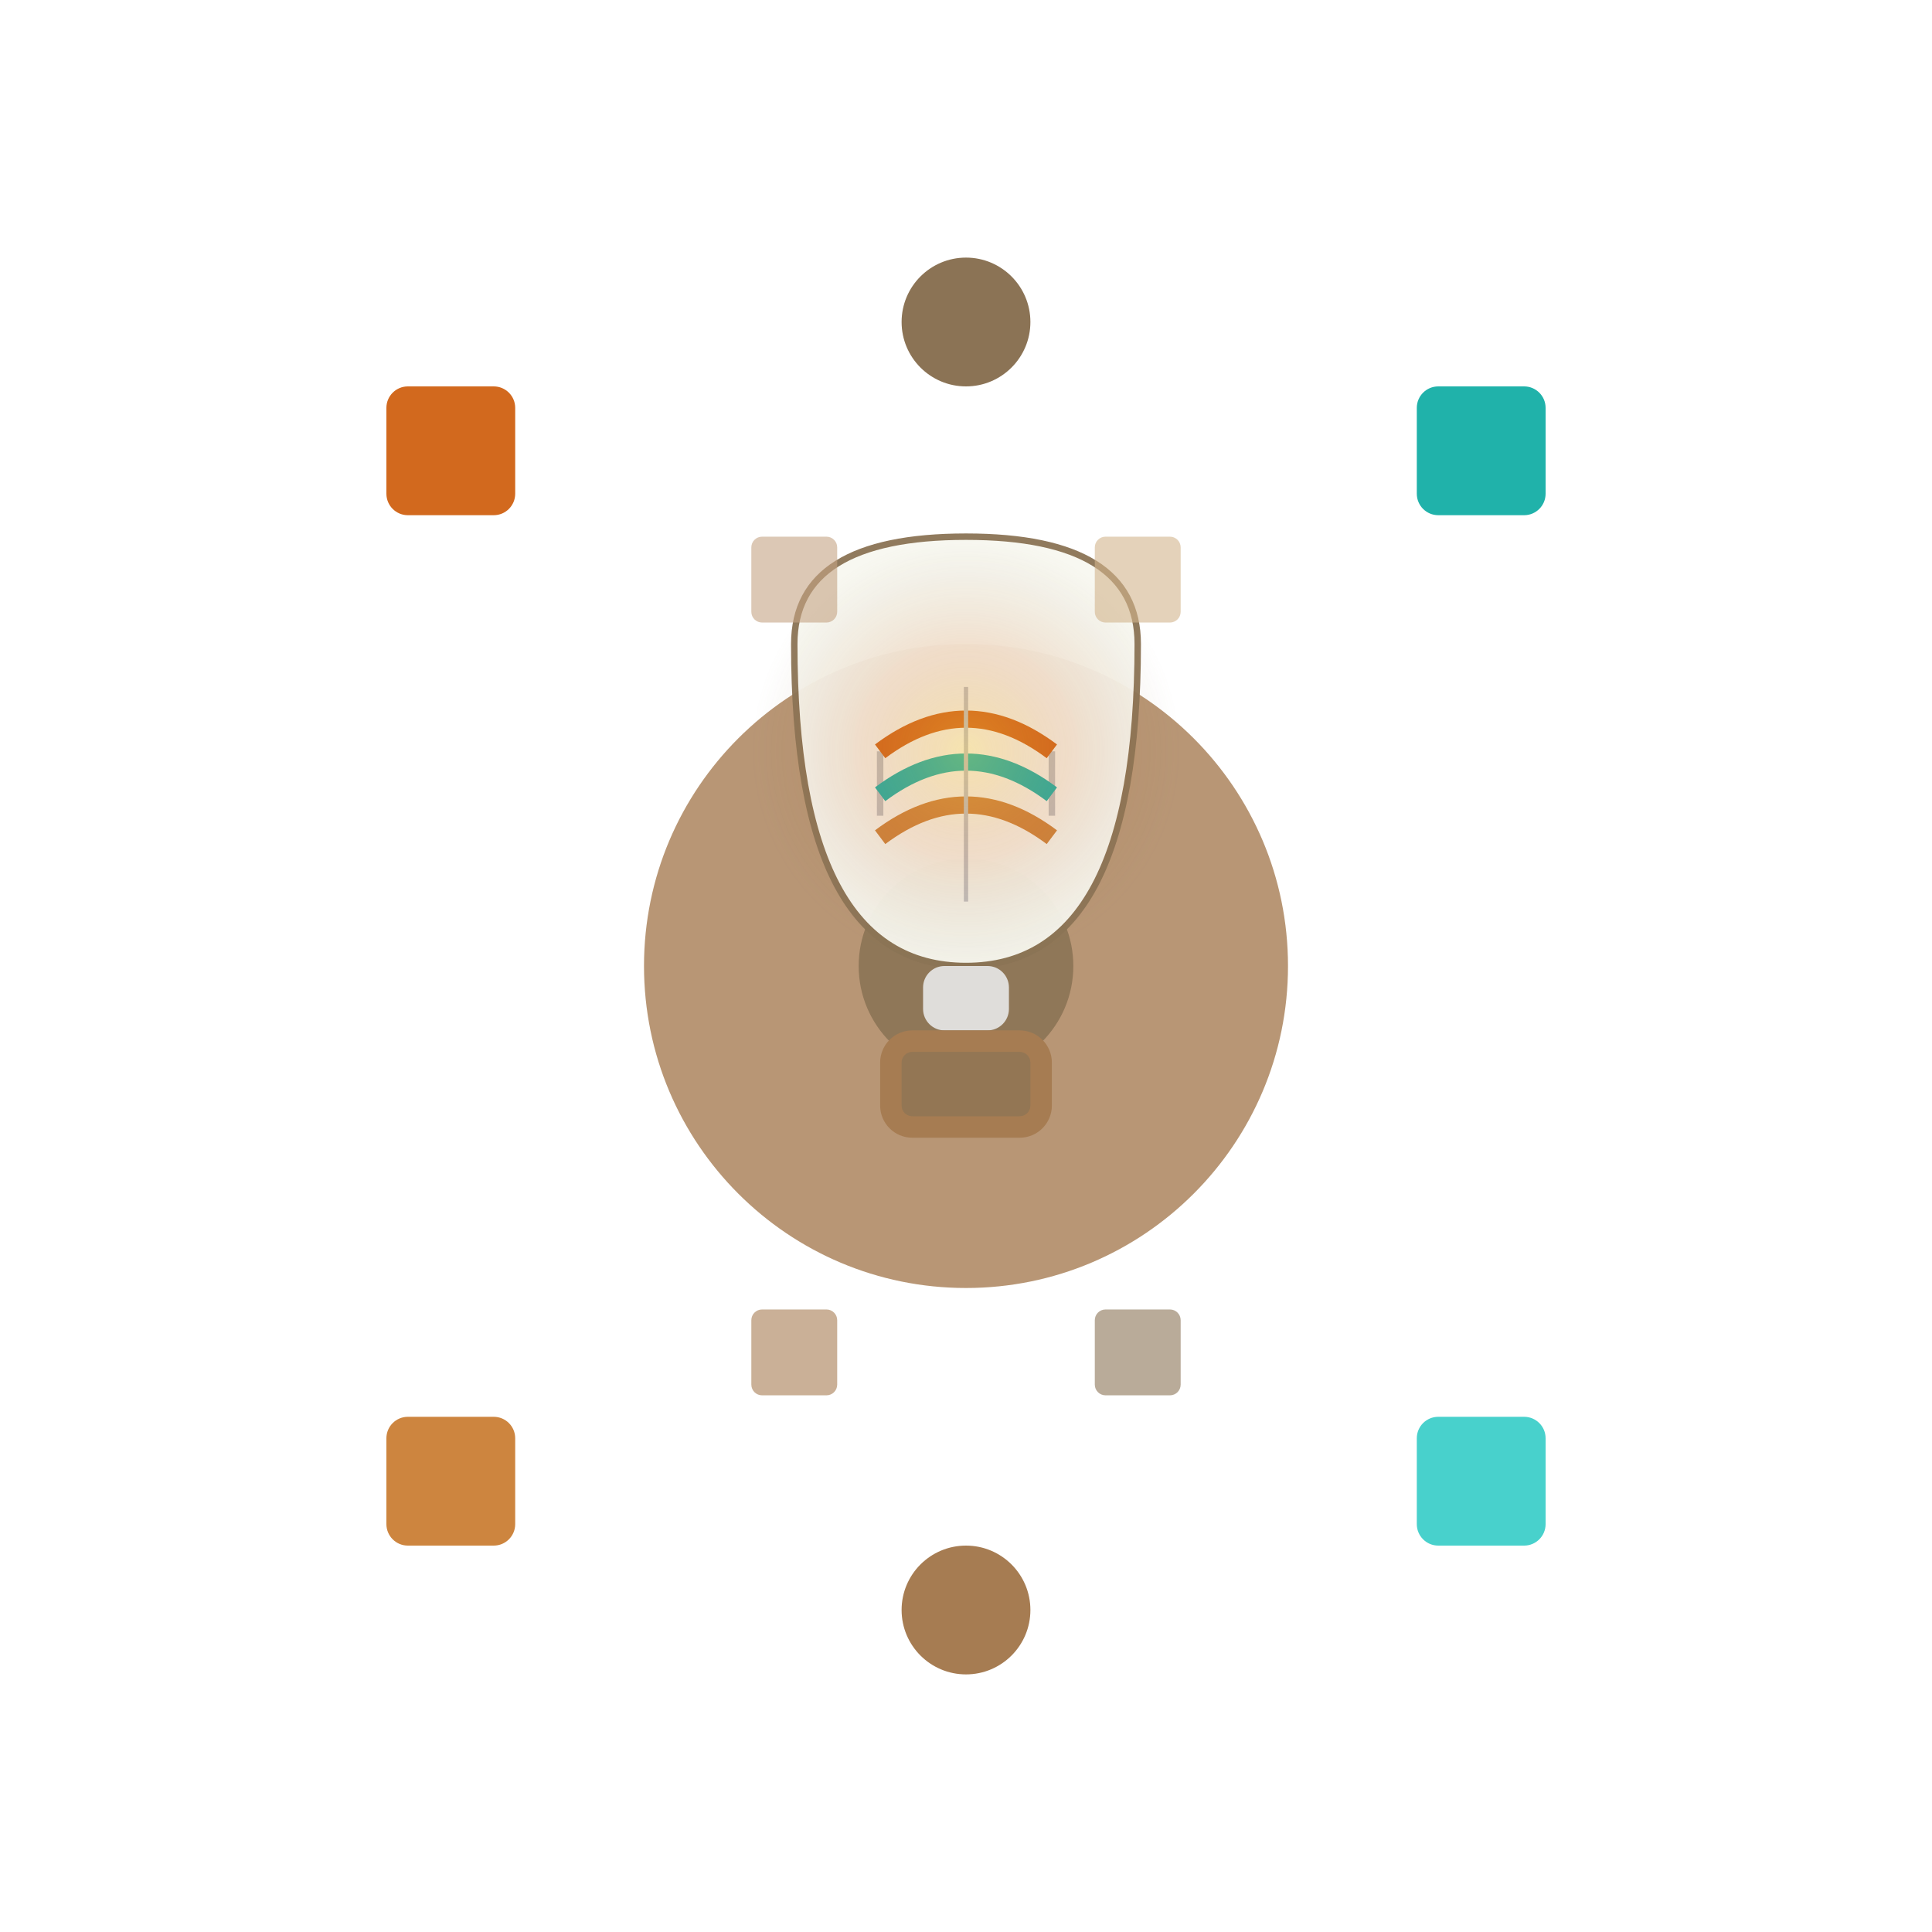
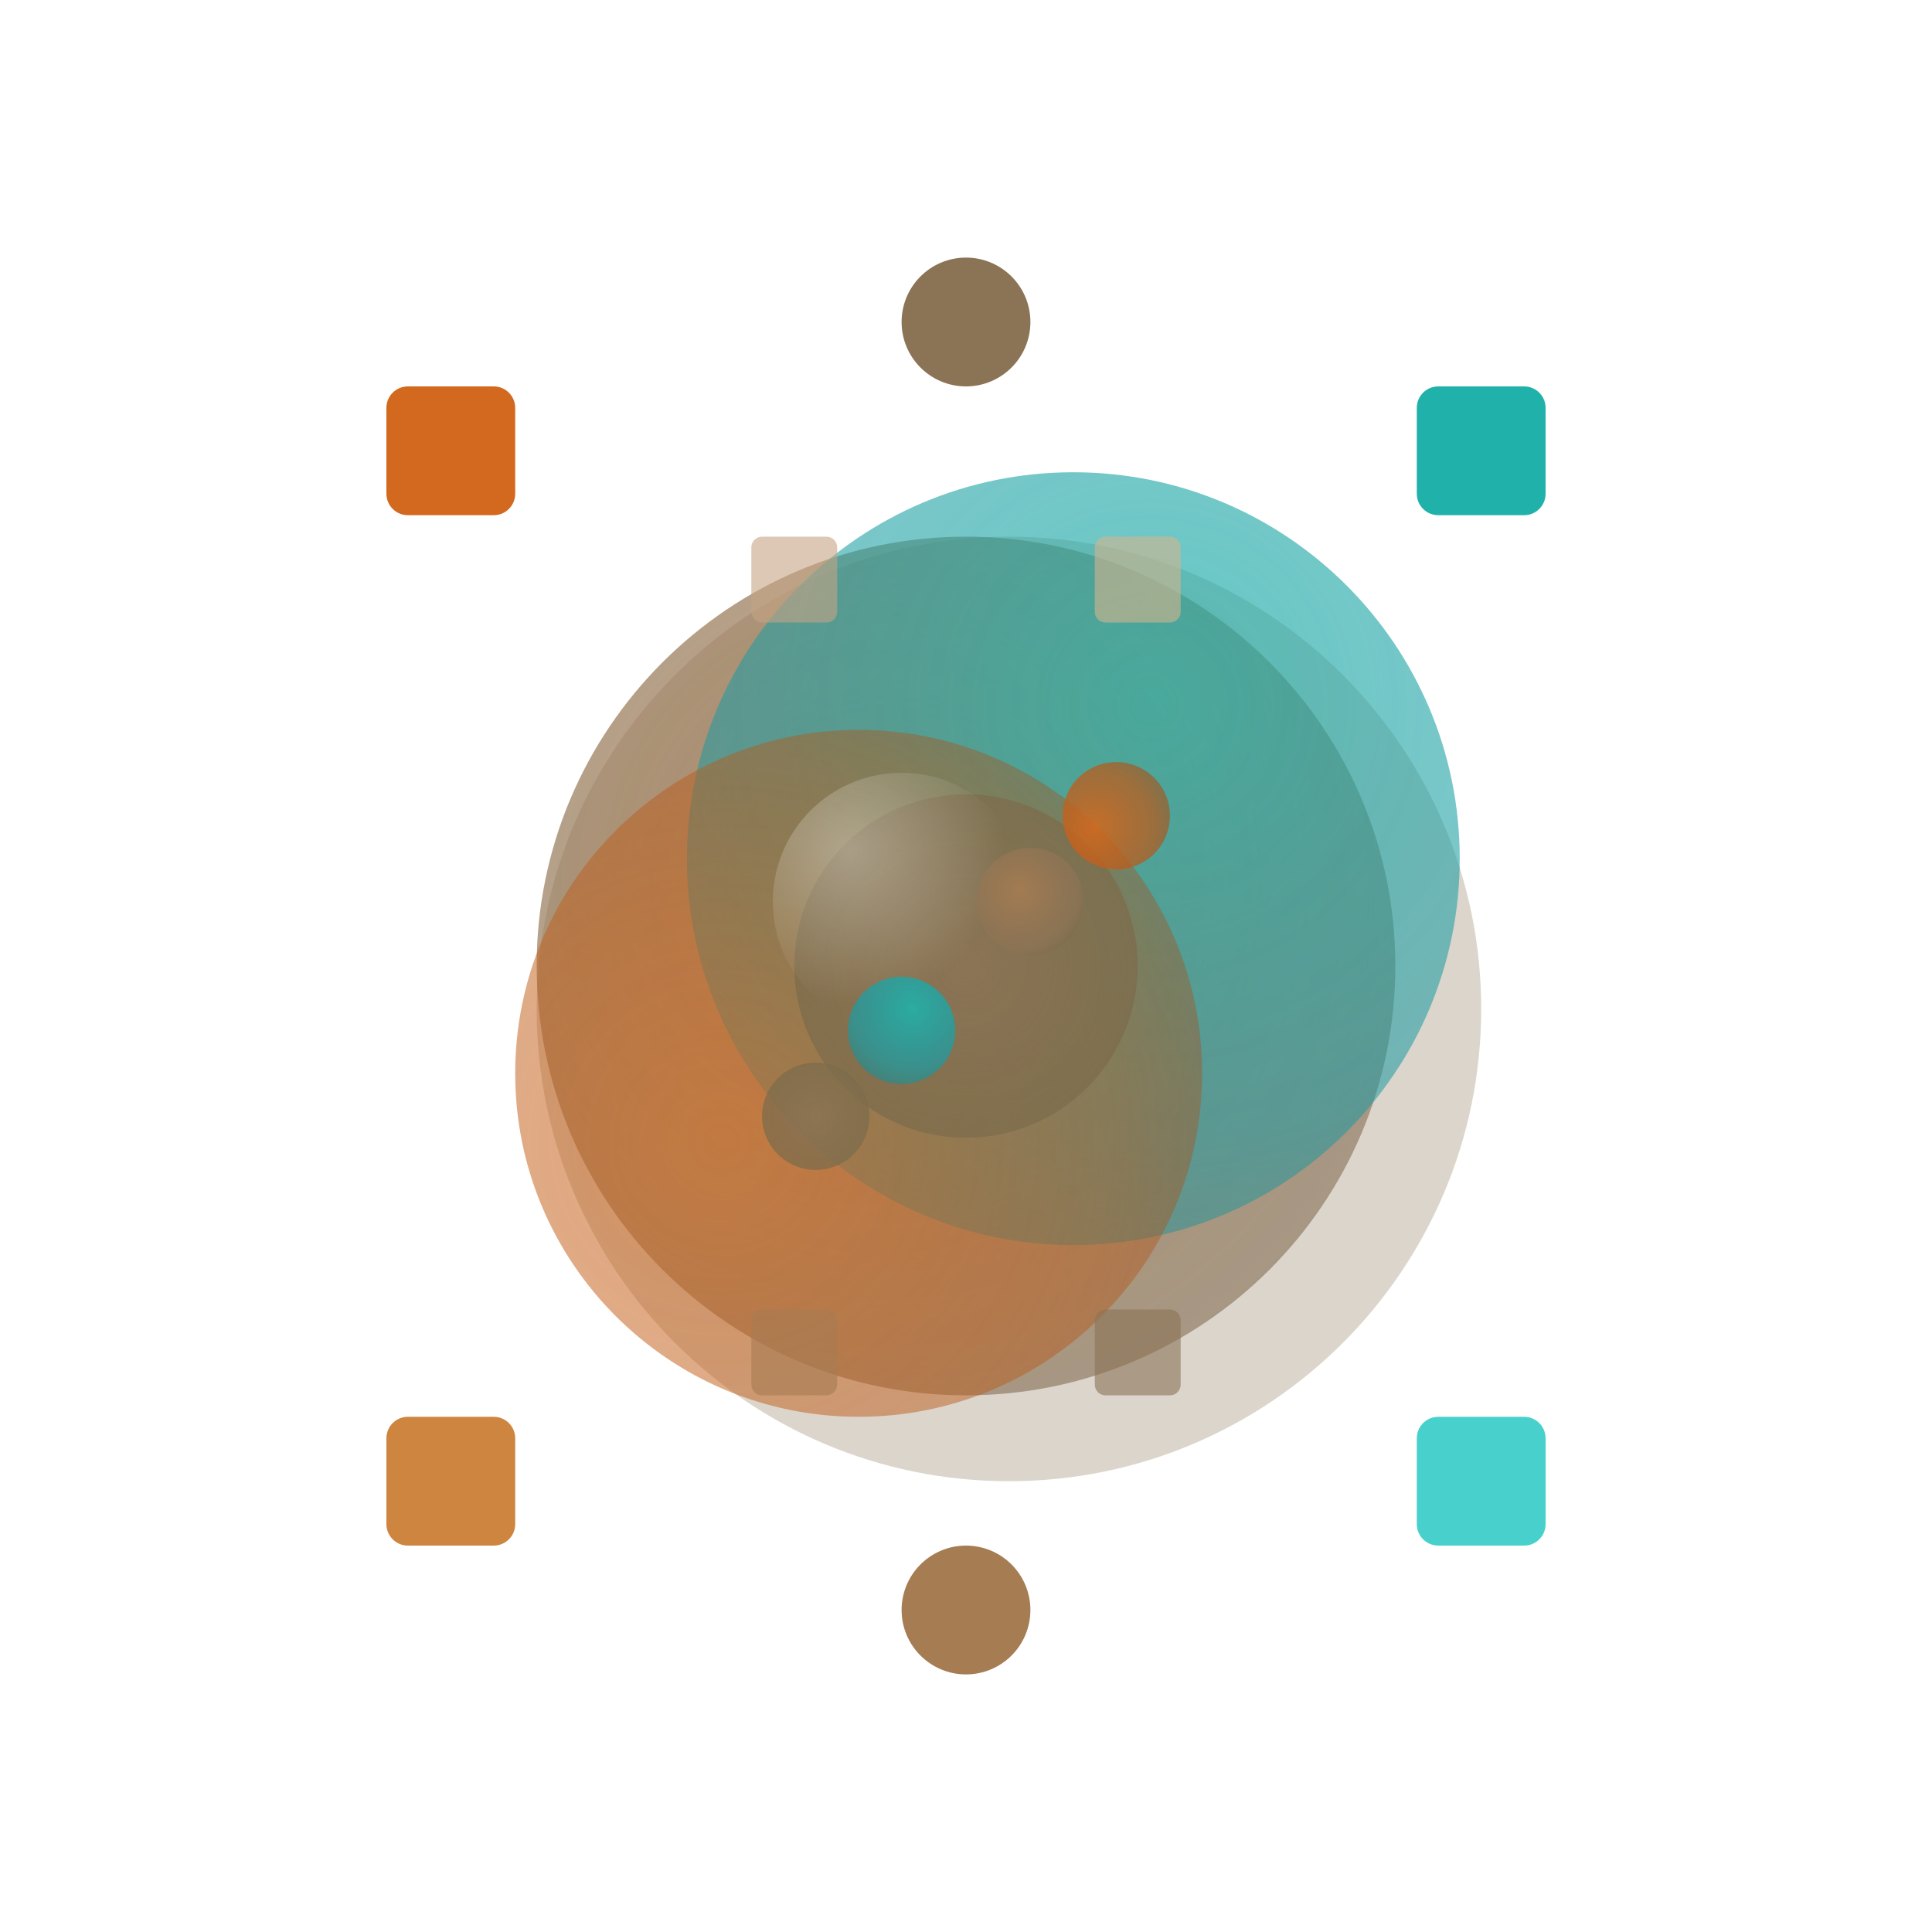
<svg xmlns="http://www.w3.org/2000/svg" width="90" height="90" viewBox="0 0 90 90">
  <defs>
+     <radialGradient id="gradient1" cx="0.4" cy="0.4" r="0.8">
+       <stop offset="0%" stop-color="#A67C52" stop-opacity="1" />
+       <stop offset="70%" stop-color="#8B7355" stop-opacity="0.8" />
+       <stop offset="100%" stop-color="#6B5B47" stop-opacity="0.6" />
+     </radialGradient>
+     <radialGradient id="gradient2" cx="0.6" cy="0.3" r="0.8">
+       <stop offset="0%" stop-color="#20B2AA" stop-opacity="1" />
+       <stop offset="70%" stop-color="#1E9BA3" stop-opacity="0.8" />
+       <stop offset="100%" stop-color="#1A8A91" stop-opacity="0.6" />
+     </radialGradient>
+     <radialGradient id="gradient3" cx="0.3" cy="0.6" r="0.8">
+       <stop offset="0%" stop-color="#D2691E" stop-opacity="1" />
+       <stop offset="70%" stop-color="#B85A1A" stop-opacity="0.8" />
+       <stop offset="100%" stop-color="#A04A16" stop-opacity="0.6" />
+     </radialGradient>
+     <radialGradient id="gradient4" cx="0.5" cy="0.5" r="0.8">
+       <stop offset="0%" stop-color="#8B7355" stop-opacity="1" />
+       <stop offset="70%" stop-color="#7A6B4A" stop-opacity="0.8" />
+       <stop offset="100%" stop-color="#6A5B3F" stop-opacity="0.6" />
+     </radialGradient>
+     <radialGradient id="highlight" cx="0.3" cy="0.3" r="0.6">
+       <stop offset="0%" stop-color="#FFFFFF" stop-opacity="0.8" />
+       <stop offset="100%" stop-color="#FFFFFF" stop-opacity="0" />
+     </radialGradient>
    <style>
      .layer {
        animation: breathe 120s ease-in-out infinite;
      }
      .layer:nth-child(1) { animation-delay: 0s; }
      .layer:nth-child(2) { animation-delay: -24s; }
      .layer:nth-child(3) { animation-delay: -48s; }
      .layer:nth-child(4) { animation-delay: -72s; }
      .layer:nth-child(5) { animation-delay: -96s; }
      
      .dot {
        animation: pulse 120s ease-in-out infinite;
      }
      .dot:nth-child(1) { animation-delay: 0s; }
      .dot:nth-child(2) { animation-delay: -20s; }
      .dot:nth-child(3) { animation-delay: -40s; }
      .dot:nth-child(4) { animation-delay: -60s; }
      .dot:nth-child(5) { animation-delay: -80s; }
      .dot:nth-child(6) { animation-delay: -100s; }
      

      
      @keyframes breathe {
        0%, 100% { 
-           transform: scale(1) rotate(0deg);
+           transform: scale(1) rotate(0deg) translateZ(0px);
          opacity: 0.8;
        }
+         25% { 
+           transform: scale(1.05) rotate(90deg) translateZ(5px);
+           opacity: 0.7;
+         }
        50% { 
-           transform: scale(1.1) rotate(180deg);
-           opacity: 0.4;
+           transform: scale(1.1) rotate(180deg) translateZ(10px);
+           opacity: 0.6;
+         }
+         75% { 
+           transform: scale(1.05) rotate(270deg) translateZ(5px);
+           opacity: 0.7;
        }
      }
      
      @keyframes pulse {
        0%, 100% { 
          opacity: 0.3;
          transform: scale(0.8);
        }
        50% { 
          opacity: 0.9;
          transform: scale(1.2);
        }
      }
      

    </style>
  </defs>
-   <circle class="layer" cx="45" cy="45" r="15" fill="#A67C52" opacity="0.8" />
-   <circle class="layer" cx="45" cy="45" r="5" fill="#8B7355" opacity="0.9" />
-   <g class="lightbulb">
-     <path d="M 37 30 Q 37 25 45 25 Q 53 25 53 30 Q 53 45 45 45 Q 37 45 37 30 Z" fill="#F8F8F0" opacity="0.95" stroke="#8B7355" stroke-width="0.3" />
-     <rect x="43" y="45" width="4" height="3" rx="1" fill="#E8E8E8" opacity="0.9" />
-     <rect x="41" y="48" width="8" height="5" rx="1.5" fill="#A67C52" />
-     <rect x="42" y="49" width="6" height="3" rx="0.5" fill="#8B7355" opacity="0.7" />
-     <line x1="41" y1="35" x2="41" y2="38" stroke="#C0C0C0" stroke-width="0.3" />
-     <line x1="49" y1="35" x2="49" y2="38" stroke="#C0C0C0" stroke-width="0.3" />
-     <g class="lightbulb-filament">
-       <path d="M 41 35 Q 45 32 49 35" stroke="#D2691E" stroke-width="0.8" fill="none" />
-       <path d="M 41 37 Q 45 34 49 37" stroke="#20B2AA" stroke-width="0.8" fill="none" />
-       <path d="M 41 39 Q 45 36 49 39" stroke="#CD853F" stroke-width="0.8" fill="none" />
-     </g>
-     <line x1="45" y1="32" x2="45" y2="42" stroke="#C0C0C0" stroke-width="0.2" />
-     <circle cx="45" cy="35" r="10" fill="url(#glow)" opacity="0.4" />
+   <g class="layer">
+     <circle cx="47" cy="47" r="22" fill="#8B7355" opacity="0.3" />
+     <circle cx="45" cy="45" r="20" fill="url(#gradient1)" opacity="0.8" />
+     <circle cx="50" cy="40" r="18" fill="url(#gradient2)" opacity="0.7" />
+     <circle cx="40" cy="50" r="16" fill="url(#gradient3)" opacity="0.6" />
+     <circle cx="45" cy="45" r="8" fill="url(#gradient4)" opacity="0.9" />
+     <circle cx="42" cy="42" r="6" fill="url(#highlight)" opacity="0.4" />
  </g>
-   <defs>
-     <radialGradient id="glow" cx="0.5" cy="0.5" r="0.5">
-       <stop offset="0%" stop-color="#F9C22E" stop-opacity="0.8" />
-       <stop offset="50%" stop-color="#D2691E" stop-opacity="0.4" />
-       <stop offset="100%" stop-color="#8B7355" stop-opacity="0" />
-     </radialGradient>
-   </defs>
  <rect class="dot" x="18" y="18" width="6" height="6" rx="1" fill="#D2691E" />
  <rect class="dot" x="66" y="18" width="6" height="6" rx="1" fill="#20B2AA" />
  <rect class="dot" x="18" y="66" width="6" height="6" rx="1" fill="#CD853F" />
  <rect class="dot" x="66" y="66" width="6" height="6" rx="1" fill="#48D1CC" />
  <circle class="dot" cx="45" cy="15" r="3" fill="#8B7355" />
  <circle class="dot" cx="45" cy="75" r="3" fill="#A67C52" />
+   <circle cx="48" cy="42" r="2.5" fill="url(#gradient1)" opacity="0.9" class="dot" />
+   <circle cx="42" cy="48" r="2.5" fill="url(#gradient2)" opacity="0.9" class="dot" />
+   <circle cx="52" cy="38" r="2.5" fill="url(#gradient3)" opacity="0.9" class="dot" />
+   <circle cx="38" cy="52" r="2.5" fill="url(#gradient4)" opacity="0.9" class="dot" />
  <rect x="35" y="25" width="4" height="4" rx="0.5" fill="#C4A484" opacity="0.6" class="dot" />
  <rect x="51" y="25" width="4" height="4" rx="0.5" fill="#D2B48C" opacity="0.6" class="dot" />
  <rect x="35" y="61" width="4" height="4" rx="0.5" fill="#A67C52" opacity="0.6" class="dot" />
  <rect x="51" y="61" width="4" height="4" rx="0.5" fill="#8B7355" opacity="0.6" class="dot" />
</svg>
